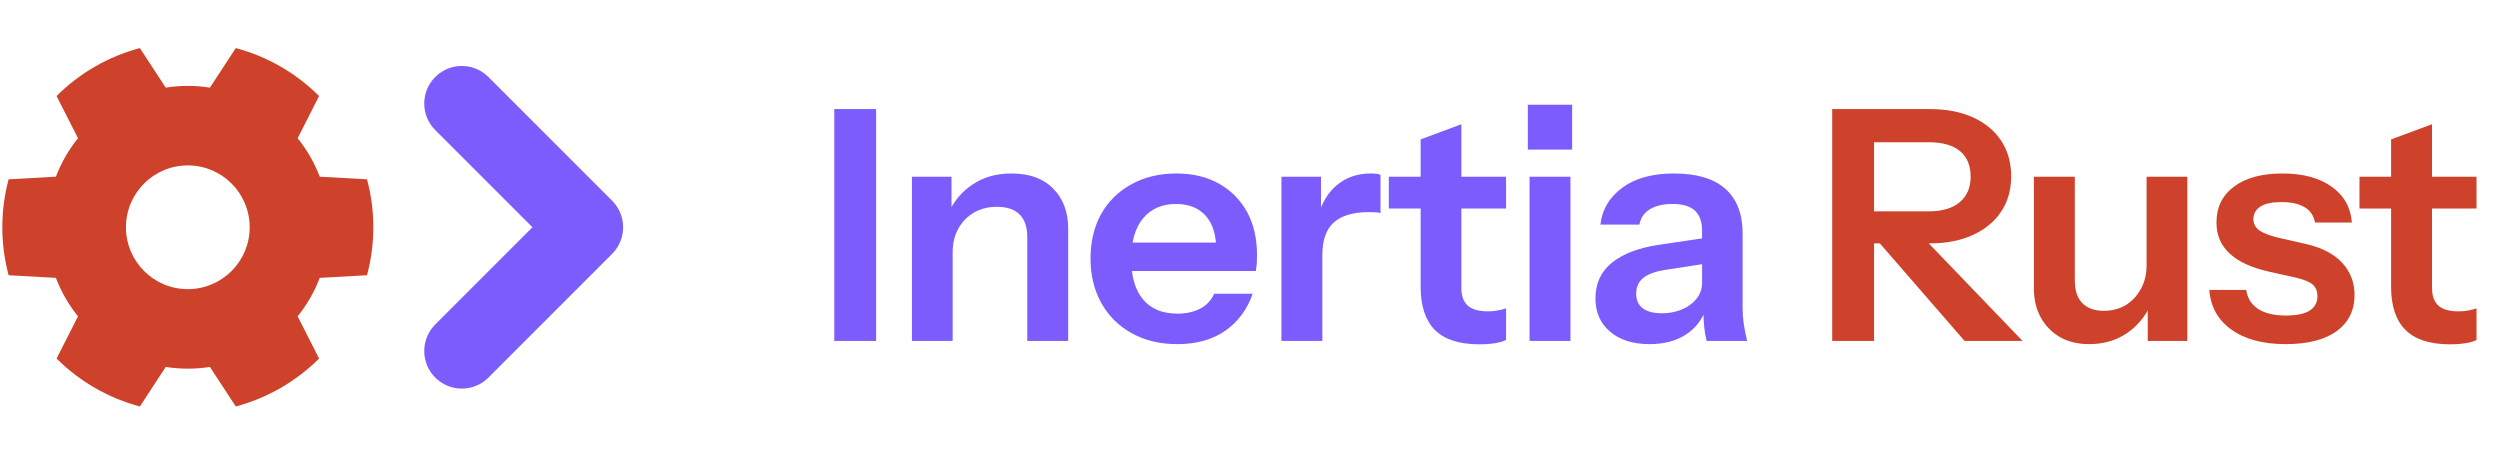
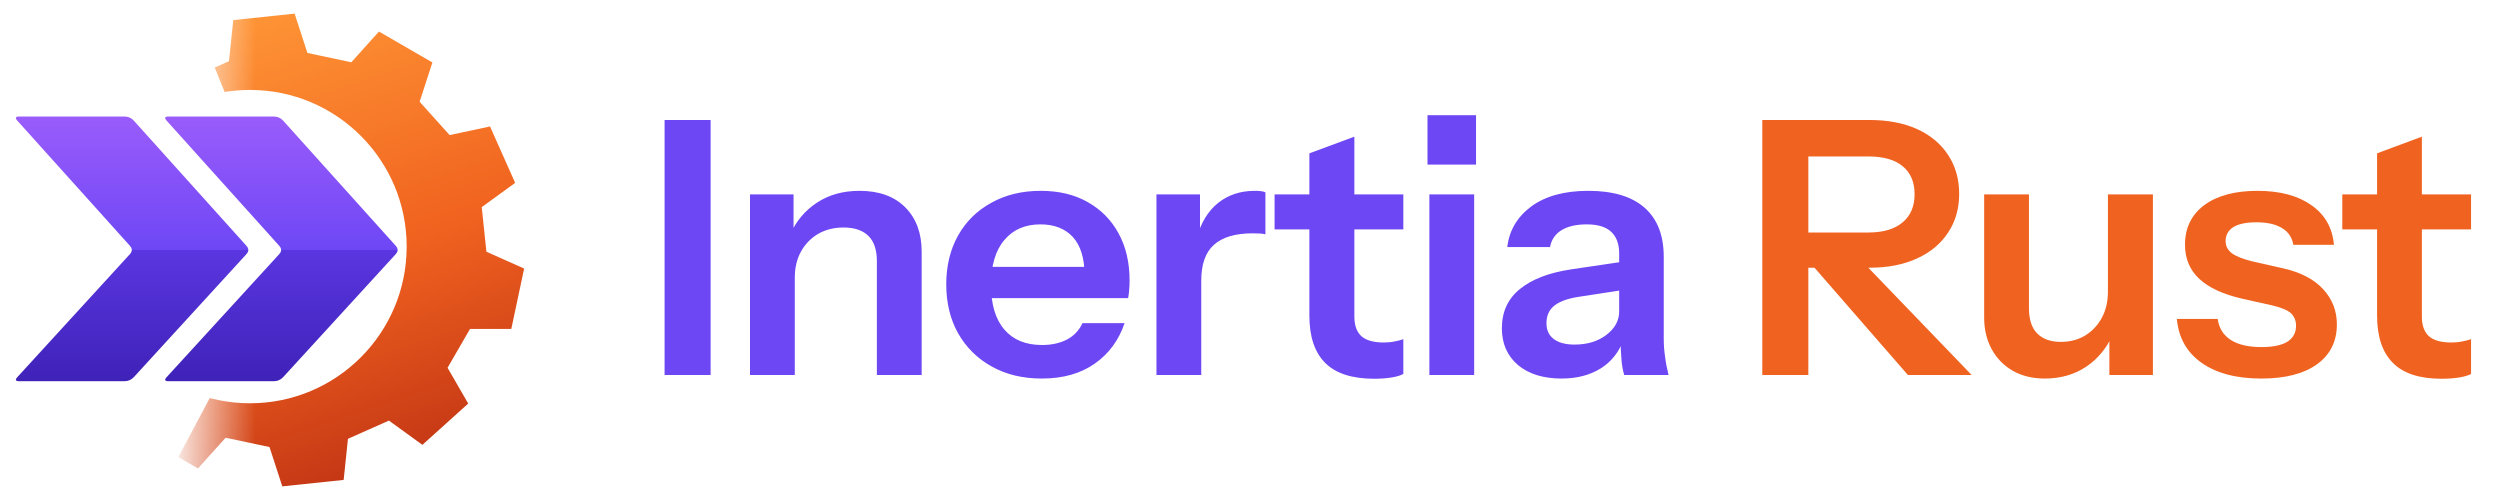
- <svg xmlns="http://www.w3.org/2000/svg" viewBox="0 0 132 24" width="264" height="48" role="img" aria-labelledby="t">
-   <g transform="translate(0 1.5) scale(1.1667)">
-     <path fill="#CE422B" fill-rule="evenodd" d="M14.47 6.71L16.61 6.83A8.40 8.40 0 0 1 16.61 11.17L14.47 11.29A6.40 6.40 0 0 1 13.47 13.03L13.47 13.03L14.44 14.94A8.40 8.40 0 0 1 10.67 17.11L9.50 15.32A6.40 6.40 0 0 1 7.50 15.32L7.50 15.32L6.33 17.11A8.40 8.40 0 0 1 2.56 14.94L3.53 13.03A6.40 6.40 0 0 1 2.53 11.29L2.53 11.29L0.39 11.17A8.40 8.40 0 0 1 0.39 6.83L2.53 6.71A6.40 6.40 0 0 1 3.53 4.97L3.53 4.97L2.56 3.06A8.40 8.40 0 0 1 6.33 0.89L7.50 2.68A6.40 6.40 0 0 1 9.50 2.68L9.50 2.68L10.67 0.89A8.40 8.40 0 0 1 14.44 3.06L13.47 4.97A6.40 6.40 0 0 1 14.47 6.71ZM5.70 9.00A2.80 2.80 0 1 0 11.30 9.00A2.80 2.80 0 1 0 5.70 9.00Z" />
-     <path fill="none" stroke="#7C5CFC" stroke-width="3.4" stroke-linecap="round" stroke-linejoin="round" d="M20.9 3.4 26.5 9 20.9 14.6" />
+ <svg xmlns="http://www.w3.org/2000/svg" viewBox="0 0 120 24" width="240" height="48" role="img" aria-labelledby="t">
+   <g transform="scale(0.027149) translate(-358 -88)">
+     <defs>
+       <linearGradient id="gear" gradientUnits="userSpaceOnUse" x1="748" y1="112" x2="1028" y2="948">
+         <stop offset="0" stop-color="#FF9636" />
+         <stop offset="0.55" stop-color="#F0621F" />
+         <stop offset="1" stop-color="#C23414" />
+       </linearGradient>
+       <linearGradient id="fade" gradientUnits="userSpaceOnUse" x1="650" y1="0" x2="810" y2="0">
+         <stop offset="0" stop-color="#fff" stop-opacity="0" />
+         <stop offset="1" stop-color="#fff" stop-opacity="1" />
+       </linearGradient>
+       <mask id="ends" maskUnits="userSpaceOnUse" x="358" y="88" width="952" height="884">
+         <rect x="358" y="88" width="952" height="884" fill="url(#fade)" />
+         <path d="M523,524 a277,277 0 1,0 554,0 a277,277 0 1,0 -554,0 Z" fill="#000" />
+         <path d="M868.0,530.0 L643.6,952.0 L604.8,929.0 L568.3,902.3 L534.5,872.4 L503.6,839.4 L476.0,803.6 L452.0,765.4 L431.6,725.1 L415.1,683.0 L402.7,639.6 L394.5,595.1 L390.4,550.2 L390.7,505.0 L395.1,460.0 L403.9,415.7 L416.7,372.4 L433.6,330.5 L454.4,290.4 L478.9,252.4 L506.8,216.9 L538.0,184.2 L572.1,154.6 L608.8,128.4 L647.9,105.7 L688.9,86.8 Z" fill="#000" />
+       </mask>
+       <linearGradient id="chevTop" gradientUnits="userSpaceOnUse" x1="0" y1="294" x2="0" y2="530">
+         <stop offset="0" stop-color="#9A5CFB" />
+         <stop offset="1" stop-color="#6E47F5" />
+       </linearGradient>
+       <linearGradient id="chevBot" gradientUnits="userSpaceOnUse" x1="0" y1="530" x2="0" y2="762">
+         <stop offset="0" stop-color="#5A36E0" />
+         <stop offset="1" stop-color="#3F22B8" />
+       </linearGradient>
+       <clipPath id="upper">
+         <rect x="358" y="88" width="952" height="442" />
+       </clipPath>
+       <clipPath id="lower">
+         <rect x="358" y="530" width="952" height="442" />
+       </clipPath>
+     </defs>
+     <path d="M518.0,526.9 L451.3,497.2 L474.0,390.5 L547.0,390.4 L586.7,321.8 L550.2,258.5 L631.2,185.5 L690.4,228.4 L762.8,196.2 L770.4,123.5 L878.9,112.1 L901.5,181.6 L979.1,198.1 L1028.0,143.8 L1122.5,198.4 L1099.9,267.9 L1152.9,326.8 L1224.4,311.6 L1268.8,411.3 L1209.7,454.2 L1218.0,533.1 L1284.7,562.8 L1262.0,669.5 L1189.0,669.6 L1149.3,738.2 L1185.8,801.5 L1104.8,874.5 L1045.6,831.6 L973.2,863.8 L965.6,936.5 L857.1,947.9 L834.5,878.4 L756.9,861.9 L708.0,916.2 L613.5,861.6 L636.1,792.1 L583.1,733.2 L511.6,748.4 L467.2,648.7 L526.3,605.8 Z" fill="url(#gear)" mask="url(#ends)" />
+     <path d="M388.7,301.4 Q382.0,294.0 392.0,294.0 L578.0,294.0 Q588.0,294.0 594.7,301.4 L793.7,522.6 Q800.4,530.0 793.6,537.4 L594.8,754.6 Q588.0,762.0 578.0,762.0 L392.0,762.0 Q382.0,762.0 388.8,754.6 L587.6,537.4 Q594.4,530.0 587.7,522.6 Z M652.7,301.4 Q646.0,294.0 656.0,294.0 L842.0,294.0 Q852.0,294.0 858.7,301.4 L1057.7,522.6 Q1064.4,530.0 1057.6,537.4 L858.8,754.6 Q852.0,762.0 842.0,762.0 L656.0,762.0 Q646.0,762.0 652.8,754.6 L851.6,537.4 Q858.4,530.0 851.7,522.6 Z" fill="url(#chevTop)" clip-path="url(#upper)" />
+     <path d="M388.7,301.4 Q382.0,294.0 392.0,294.0 L578.0,294.0 Q588.0,294.0 594.7,301.4 L793.7,522.6 Q800.4,530.0 793.6,537.4 L594.8,754.6 Q588.0,762.0 578.0,762.0 L392.0,762.0 Q382.0,762.0 388.8,754.6 L587.6,537.4 Q594.4,530.0 587.7,522.6 Z M652.7,301.4 Q646.0,294.0 656.0,294.0 L842.0,294.0 Q852.0,294.0 858.7,301.4 L1057.7,522.6 Q1064.4,530.0 1057.6,537.4 L858.8,754.6 Q852.0,762.0 842.0,762.0 L656.0,762.0 Q646.0,762.0 652.8,754.6 L851.6,537.4 Q858.4,530.0 851.7,522.6 Z" fill="url(#chevBot)" clip-path="url(#lower)" />
  </g>
-   <path fill="#7C5CFC" d="M44.05 18V5.76H46.26V18ZM48.15 18V9.33H50.24V11.37H50.3V18ZM54.24 18V12.53Q54.24 11.72 53.83 11.32Q53.43 10.92 52.64 10.92Q51.96 10.92 51.43 11.22Q50.9 11.53 50.6 12.07Q50.3 12.61 50.3 13.33L50.08 11.25Q50.51 10.29 51.37 9.73Q52.22 9.16 53.41 9.16Q54.83 9.16 55.61 9.96Q56.4 10.75 56.4 12.08V18ZM62.16 18.17Q60.78 18.17 59.75 17.59Q58.72 17.02 58.15 16Q57.58 14.98 57.58 13.65Q57.58 12.32 58.14 11.3Q58.71 10.29 59.74 9.73Q60.77 9.16 62.11 9.16Q63.41 9.16 64.37 9.7Q65.32 10.24 65.85 11.2Q66.37 12.16 66.37 13.47Q66.37 13.7 66.36 13.91Q66.34 14.11 66.31 14.31H58.91V12.81H64.66L64.22 13.22Q64.22 12 63.65 11.38Q63.09 10.77 62.09 10.77Q60.99 10.77 60.36 11.52Q59.73 12.27 59.73 13.68Q59.73 15.08 60.36 15.82Q60.99 16.56 62.17 16.56Q62.86 16.56 63.36 16.3Q63.87 16.04 64.11 15.51H66.14Q65.71 16.75 64.7 17.46Q63.68 18.17 62.16 18.17ZM67.66 18V9.33H69.75V11.43H69.82V18ZM69.82 13.48 69.59 11.42Q69.9 10.32 70.63 9.74Q71.35 9.16 72.38 9.16Q72.74 9.16 72.89 9.23V11.25Q72.81 11.22 72.65 11.21Q72.5 11.2 72.28 11.2Q71.03 11.2 70.42 11.75Q69.82 12.29 69.82 13.48ZM78.11 18.18Q76.52 18.18 75.76 17.42Q75.01 16.66 75.01 15.15V7.36L77.16 6.56V15.2Q77.16 15.83 77.5 16.14Q77.84 16.44 78.58 16.44Q78.86 16.44 79.09 16.39Q79.32 16.35 79.52 16.28V17.95Q79.31 18.06 78.94 18.12Q78.57 18.18 78.11 18.18ZM73.33 11.01V9.33H79.52V11.01ZM80.76 18V9.33H82.92V18ZM80.67 7.9V5.53H83.01V7.9ZM90.11 18Q90.02 17.65 89.98 17.25Q89.94 16.84 89.94 16.27H89.87V12.16Q89.87 11.48 89.49 11.12Q89.11 10.77 88.32 10.77Q87.56 10.77 87.11 11.05Q86.66 11.33 86.56 11.86H84.5Q84.64 10.66 85.66 9.91Q86.67 9.16 88.39 9.16Q90.18 9.16 91.1 9.97Q92.01 10.78 92.01 12.33V16.27Q92.01 16.68 92.07 17.1Q92.13 17.52 92.25 18ZM87.1 18.17Q85.79 18.17 85.02 17.52Q84.24 16.86 84.24 15.76Q84.24 14.57 85.11 13.87Q85.98 13.17 87.56 12.93L90.26 12.53V13.89L87.92 14.25Q87.15 14.37 86.77 14.67Q86.39 14.97 86.39 15.51Q86.39 16.02 86.74 16.28Q87.09 16.54 87.73 16.54Q88.64 16.54 89.26 16.08Q89.87 15.61 89.87 14.95L90.1 16.26Q89.76 17.2 88.99 17.68Q88.22 18.17 87.1 18.17Z" />
-   <path fill="#CE422B" d="M96.74 18V5.76H101.9Q103.22 5.76 104.18 6.2Q105.14 6.64 105.67 7.44Q106.19 8.24 106.19 9.31Q106.19 10.37 105.67 11.16Q105.14 11.96 104.18 12.4Q103.22 12.85 101.9 12.85H98.46V11.16H101.83Q102.91 11.16 103.48 10.67Q104.05 10.19 104.05 9.32Q104.05 8.45 103.49 7.98Q102.93 7.51 101.83 7.51H98.95V18ZM103.73 18 98.29 11.74H100.77L106.79 18ZM110.31 18.17Q109.41 18.17 108.75 17.79Q108.1 17.4 107.74 16.74Q107.39 16.08 107.39 15.25V9.33H109.55V14.8Q109.55 15.61 109.95 16.01Q110.35 16.41 111.08 16.41Q111.73 16.41 112.24 16.11Q112.74 15.8 113.04 15.25Q113.34 14.71 113.34 14L113.56 16.08Q113.13 17.03 112.29 17.6Q111.44 18.17 110.31 18.17ZM113.4 18V15.96H113.34V9.33H115.49V18ZM120.69 18.17Q118.89 18.17 117.83 17.41Q116.76 16.66 116.65 15.31H118.6Q118.7 15.97 119.24 16.32Q119.78 16.66 120.7 16.66Q121.54 16.66 121.95 16.4Q122.36 16.13 122.36 15.64Q122.36 15.27 122.13 15.04Q121.89 14.82 121.23 14.66L119.83 14.35Q118.4 14.03 117.72 13.38Q117.03 12.74 117.03 11.75Q117.03 10.54 117.96 9.85Q118.88 9.16 120.51 9.16Q122.13 9.16 123.1 9.85Q124.08 10.53 124.18 11.75H122.23Q122.14 11.22 121.7 10.95Q121.25 10.67 120.46 10.67Q119.73 10.67 119.36 10.9Q118.98 11.14 118.98 11.57Q118.98 11.92 119.27 12.15Q119.57 12.37 120.25 12.54L121.74 12.88Q123.02 13.17 123.67 13.88Q124.32 14.59 124.32 15.57Q124.32 16.8 123.37 17.49Q122.42 18.17 120.69 18.17ZM129.36 18.18Q127.77 18.18 127.01 17.42Q126.25 16.66 126.25 15.15V7.36L128.41 6.56V15.2Q128.41 15.83 128.75 16.14Q129.09 16.44 129.82 16.44Q130.11 16.44 130.34 16.39Q130.57 16.35 130.76 16.28V17.95Q130.56 18.06 130.19 18.12Q129.82 18.18 129.36 18.18ZM124.58 11.01V9.33H130.76V11.01Z" />
+   <path fill="#6E47F5" d="M31.9 18V5.76H34.11V18ZM36 18V9.33H38.09V11.37H38.15V18ZM42.09 18V12.53Q42.09 11.72 41.68 11.32Q41.27 10.92 40.49 10.92Q39.81 10.92 39.28 11.22Q38.75 11.53 38.45 12.07Q38.15 12.61 38.15 13.33L37.93 11.25Q38.36 10.29 39.21 9.73Q40.07 9.16 41.26 9.16Q42.67 9.16 43.46 9.96Q44.24 10.75 44.24 12.08V18ZM50.01 18.17Q48.63 18.17 47.6 17.59Q46.57 17.02 45.99 16Q45.42 14.98 45.42 13.65Q45.42 12.32 45.99 11.3Q46.56 10.29 47.59 9.73Q48.61 9.16 49.96 9.16Q51.26 9.16 52.21 9.7Q53.17 10.24 53.69 11.2Q54.22 12.16 54.22 13.47Q54.22 13.7 54.2 13.91Q54.19 14.11 54.15 14.31H46.76V12.81H52.5L52.06 13.22Q52.06 12 51.5 11.38Q50.94 10.77 49.94 10.77Q48.84 10.77 48.21 11.52Q47.57 12.27 47.57 13.68Q47.57 15.08 48.21 15.82Q48.84 16.56 50.02 16.56Q50.7 16.56 51.21 16.3Q51.71 16.04 51.96 15.51H53.98Q53.56 16.75 52.54 17.46Q51.52 18.17 50.01 18.17ZM55.51 18V9.33H57.6V11.43H57.66V18ZM57.66 13.48 57.44 11.42Q57.75 10.32 58.47 9.74Q59.2 9.16 60.23 9.16Q60.59 9.16 60.74 9.23V11.25Q60.65 11.22 60.5 11.21Q60.35 11.2 60.13 11.2Q58.88 11.2 58.27 11.75Q57.66 12.29 57.66 13.48ZM65.96 18.18Q64.37 18.18 63.61 17.42Q62.85 16.66 62.85 15.15V7.36L65.01 6.56V15.2Q65.01 15.83 65.35 16.14Q65.69 16.44 66.42 16.44Q66.71 16.44 66.94 16.39Q67.17 16.35 67.36 16.28V17.95Q67.16 18.06 66.79 18.12Q66.42 18.18 65.96 18.18ZM61.18 11.01V9.33H67.36V11.01ZM68.61 18V9.33H70.76V18ZM68.52 7.9V5.53H70.85V7.9ZM77.96 18Q77.86 17.65 77.83 17.25Q77.79 16.84 77.79 16.27H77.72V12.16Q77.72 11.48 77.33 11.12Q76.95 10.77 76.16 10.77Q75.41 10.77 74.95 11.05Q74.5 11.33 74.4 11.86H72.35Q72.49 10.66 73.5 9.91Q74.52 9.16 76.24 9.16Q78.02 9.16 78.94 9.97Q79.86 10.78 79.86 12.33V16.27Q79.86 16.68 79.92 17.1Q79.97 17.52 80.09 18ZM74.95 18.17Q73.64 18.17 72.86 17.52Q72.09 16.86 72.09 15.76Q72.09 14.57 72.96 13.87Q73.82 13.17 75.41 12.93L78.11 12.53V13.89L75.76 14.25Q74.99 14.37 74.61 14.67Q74.23 14.97 74.23 15.51Q74.23 16.02 74.59 16.28Q74.94 16.54 75.58 16.54Q76.49 16.54 77.1 16.08Q77.72 15.61 77.72 14.95L77.95 16.26Q77.61 17.2 76.84 17.68Q76.06 18.17 74.95 18.17Z" />
+   <path fill="#F0621F" d="M84.59 18V5.76H89.74Q91.06 5.76 92.03 6.2Q92.99 6.64 93.51 7.44Q94.04 8.24 94.04 9.31Q94.04 10.37 93.51 11.16Q92.99 11.96 92.03 12.4Q91.06 12.85 89.74 12.85H86.31V11.16H89.68Q90.76 11.16 91.33 10.67Q91.9 10.19 91.9 9.32Q91.9 8.45 91.33 7.98Q90.77 7.51 89.68 7.51H86.8V18ZM91.58 18 86.13 11.74H88.61L94.64 18ZM98.15 18.17Q97.26 18.17 96.6 17.79Q95.94 17.4 95.59 16.74Q95.24 16.08 95.24 15.25V9.33H97.39V14.8Q97.39 15.61 97.79 16.01Q98.19 16.41 98.92 16.41Q99.58 16.41 100.08 16.11Q100.59 15.8 100.89 15.25Q101.18 14.71 101.18 14L101.4 16.08Q100.98 17.03 100.14 17.6Q99.29 18.17 98.15 18.17ZM101.25 18V15.96H101.18V9.33H103.34V18ZM108.54 18.17Q106.74 18.17 105.67 17.41Q104.61 16.66 104.49 15.31H106.45Q106.54 15.97 107.08 16.32Q107.62 16.66 108.55 16.66Q109.38 16.66 109.8 16.4Q110.21 16.13 110.21 15.64Q110.21 15.27 109.97 15.04Q109.74 14.82 109.07 14.66L107.68 14.35Q106.25 14.03 105.56 13.38Q104.88 12.74 104.88 11.75Q104.88 10.54 105.8 9.85Q106.73 9.16 108.36 9.16Q109.97 9.16 110.95 9.85Q111.92 10.53 112.03 11.75H110.08Q109.99 11.22 109.54 10.95Q109.09 10.67 108.31 10.67Q107.58 10.67 107.2 10.9Q106.83 11.14 106.83 11.57Q106.83 11.92 107.12 12.15Q107.41 12.37 108.09 12.54L109.59 12.88Q110.86 13.17 111.51 13.88Q112.17 14.59 112.17 15.57Q112.17 16.8 111.21 17.49Q110.26 18.17 108.54 18.17ZM117.2 18.18Q115.61 18.18 114.86 17.42Q114.1 16.66 114.1 15.15V7.36L116.25 6.56V15.2Q116.25 15.83 116.59 16.14Q116.93 16.44 117.67 16.44Q117.95 16.44 118.18 16.39Q118.41 16.35 118.61 16.28V17.95Q118.41 18.06 118.03 18.12Q117.66 18.18 117.2 18.18ZM112.43 11.01V9.33H118.61V11.01Z" />
</svg>
